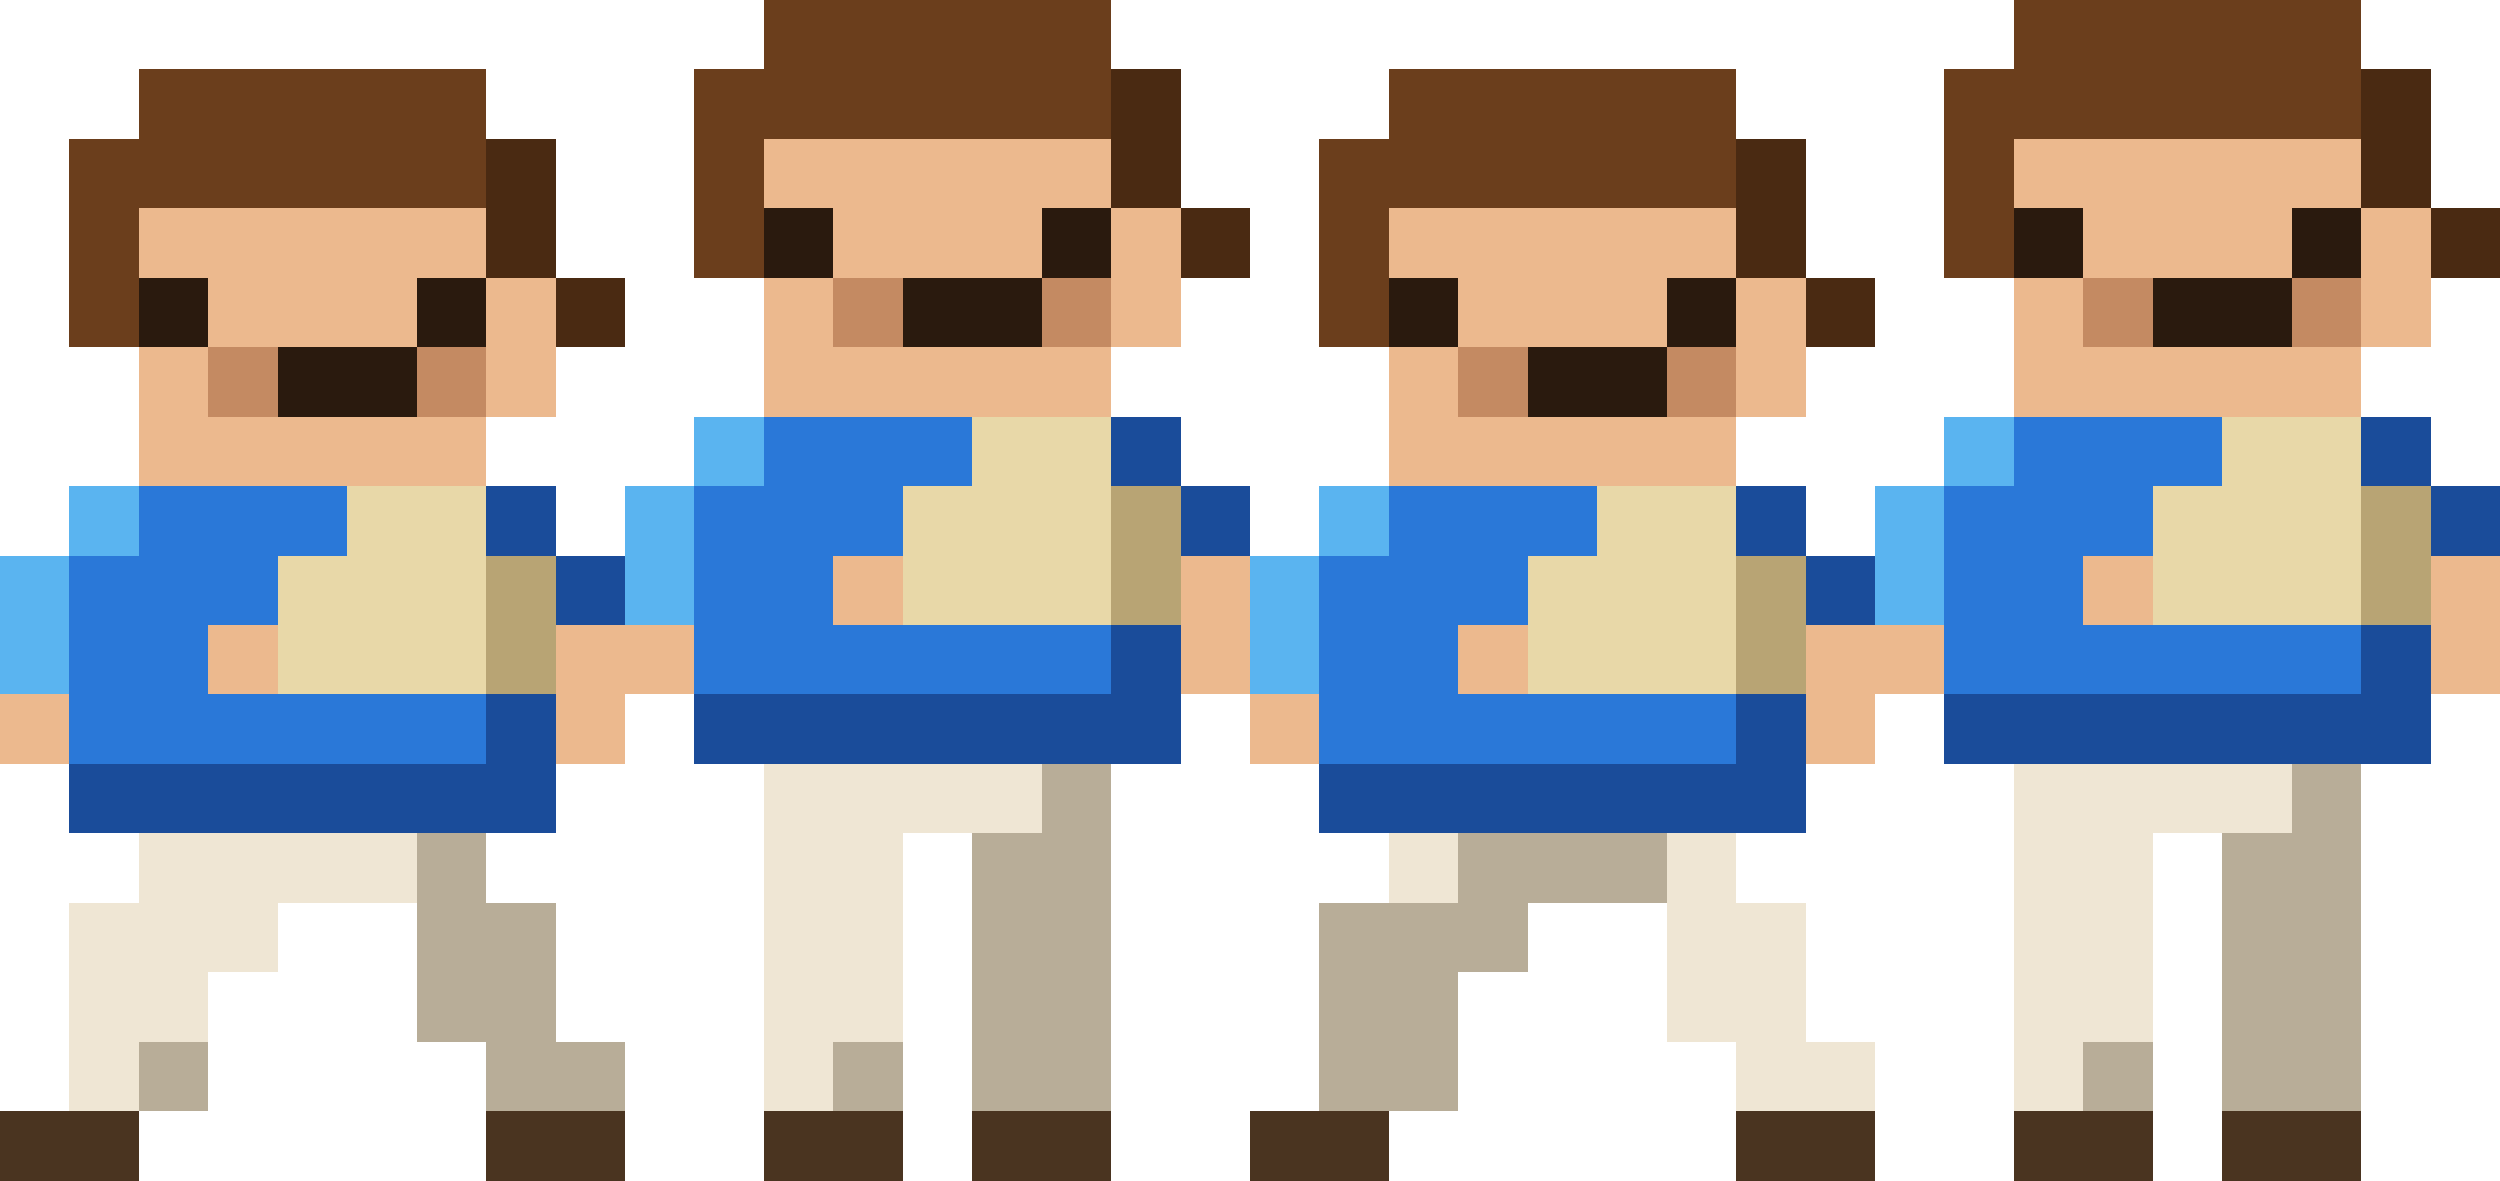
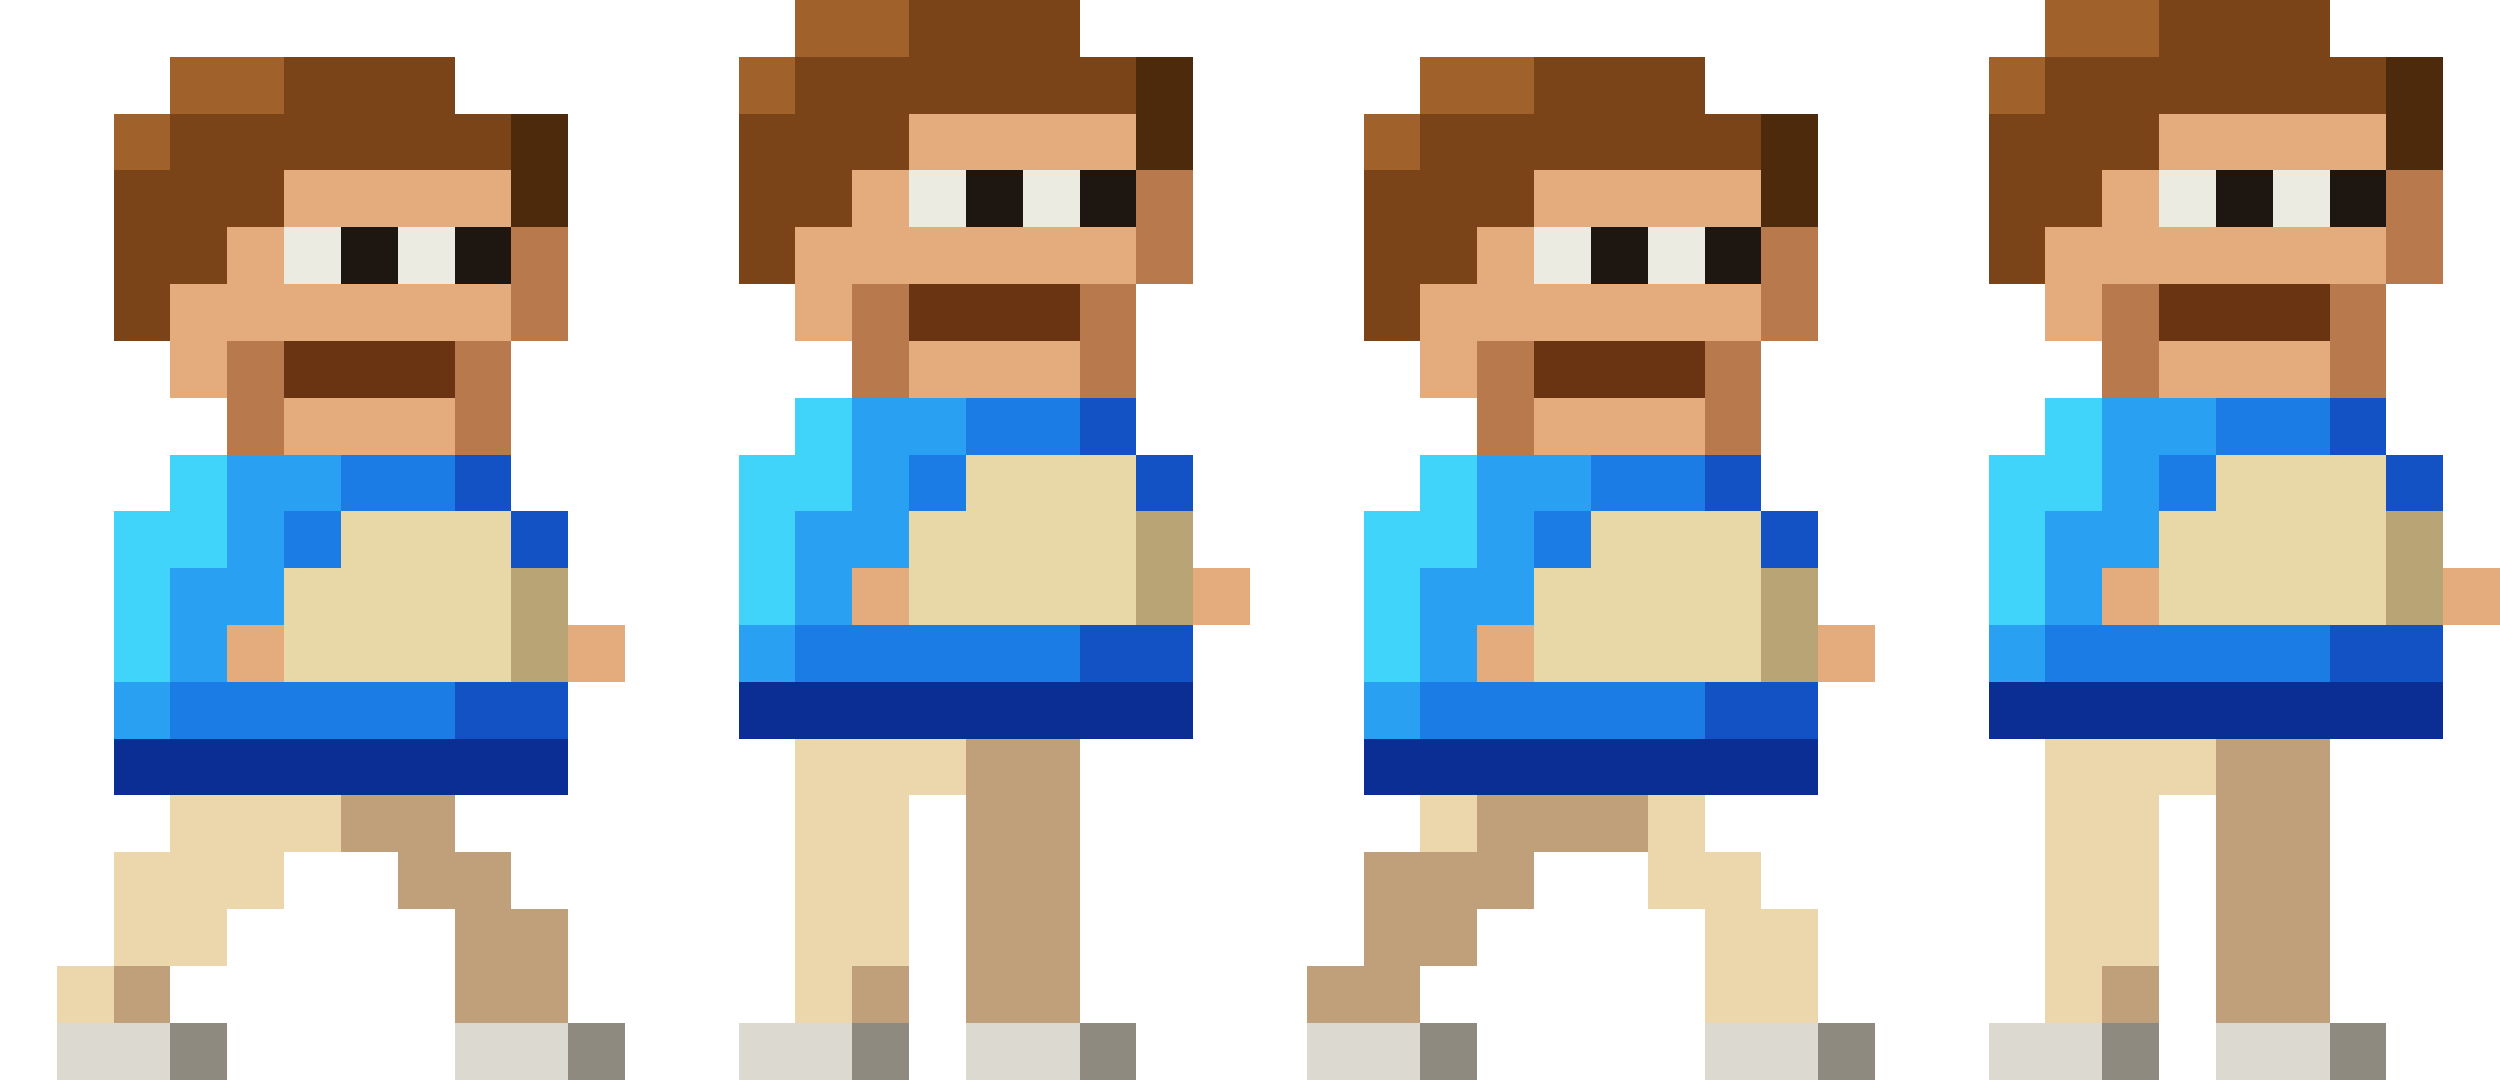
- <svg xmlns="http://www.w3.org/2000/svg" viewBox="0 0 36 17" width="36" height="17" shape-rendering="crispEdges">
-   <rect x="2" y="1" width="5" height="1" fill="#6b3e1c" />
-   <rect x="1" y="2" width="6" height="1" fill="#6b3e1c" />
-   <rect x="7" y="2" width="1" height="1" fill="#4a2a12" />
-   <rect x="1" y="3" width="1" height="1" fill="#6b3e1c" />
-   <rect x="2" y="3" width="5" height="1" fill="#ecb98e" />
-   <rect x="7" y="3" width="1" height="1" fill="#4a2a12" />
-   <rect x="1" y="4" width="1" height="1" fill="#6b3e1c" />
-   <rect x="2" y="4" width="1" height="1" fill="#2a1a0e" />
-   <rect x="3" y="4" width="3" height="1" fill="#ecb98e" />
-   <rect x="6" y="4" width="1" height="1" fill="#2a1a0e" />
-   <rect x="7" y="4" width="1" height="1" fill="#ecb98e" />
-   <rect x="8" y="4" width="1" height="1" fill="#4a2a12" />
-   <rect x="2" y="5" width="1" height="1" fill="#ecb98e" />
-   <rect x="3" y="5" width="1" height="1" fill="#c48a62" />
-   <rect x="4" y="5" width="2" height="1" fill="#2a1a0e" />
-   <rect x="6" y="5" width="1" height="1" fill="#c48a62" />
-   <rect x="7" y="5" width="1" height="1" fill="#ecb98e" />
-   <rect x="2" y="6" width="5" height="1" fill="#ecb98e" />
-   <rect x="1" y="7" width="1" height="1" fill="#5ab4f0" />
-   <rect x="2" y="7" width="3" height="1" fill="#2a78d8" />
-   <rect x="5" y="7" width="2" height="1" fill="#e8d8a8" />
-   <rect x="7" y="7" width="1" height="1" fill="#1a4c9a" />
-   <rect x="0" y="8" width="1" height="1" fill="#5ab4f0" />
-   <rect x="1" y="8" width="3" height="1" fill="#2a78d8" />
-   <rect x="4" y="8" width="3" height="1" fill="#e8d8a8" />
-   <rect x="7" y="8" width="1" height="1" fill="#b8a474" />
-   <rect x="8" y="8" width="1" height="1" fill="#1a4c9a" />
-   <rect x="0" y="9" width="1" height="1" fill="#5ab4f0" />
-   <rect x="1" y="9" width="2" height="1" fill="#2a78d8" />
-   <rect x="3" y="9" width="1" height="1" fill="#ecb98e" />
-   <rect x="4" y="9" width="3" height="1" fill="#e8d8a8" />
-   <rect x="7" y="9" width="1" height="1" fill="#b8a474" />
-   <rect x="8" y="9" width="1" height="1" fill="#ecb98e" />
-   <rect x="0" y="10" width="1" height="1" fill="#ecb98e" />
-   <rect x="1" y="10" width="6" height="1" fill="#2a78d8" />
-   <rect x="7" y="10" width="1" height="1" fill="#1a4c9a" />
-   <rect x="8" y="10" width="1" height="1" fill="#ecb98e" />
-   <rect x="1" y="11" width="7" height="1" fill="#1a4c9a" />
-   <rect x="2" y="12" width="4" height="1" fill="#efe6d4" />
-   <rect x="6" y="12" width="1" height="1" fill="#b8ad98" />
-   <rect x="1" y="13" width="3" height="1" fill="#efe6d4" />
-   <rect x="6" y="13" width="2" height="1" fill="#b8ad98" />
-   <rect x="1" y="14" width="2" height="1" fill="#efe6d4" />
-   <rect x="6" y="14" width="2" height="1" fill="#b8ad98" />
-   <rect x="1" y="15" width="1" height="1" fill="#efe6d4" />
-   <rect x="2" y="15" width="1" height="1" fill="#b8ad98" />
-   <rect x="7" y="15" width="2" height="1" fill="#b8ad98" />
-   <rect x="0" y="16" width="2" height="1" fill="#4a3420" />
-   <rect x="7" y="16" width="2" height="1" fill="#4a3420" />
-   <rect x="11" y="0" width="5" height="1" fill="#6b3e1c" />
-   <rect x="10" y="1" width="6" height="1" fill="#6b3e1c" />
-   <rect x="16" y="1" width="1" height="1" fill="#4a2a12" />
-   <rect x="10" y="2" width="1" height="1" fill="#6b3e1c" />
-   <rect x="11" y="2" width="5" height="1" fill="#ecb98e" />
-   <rect x="16" y="2" width="1" height="1" fill="#4a2a12" />
-   <rect x="10" y="3" width="1" height="1" fill="#6b3e1c" />
-   <rect x="11" y="3" width="1" height="1" fill="#2a1a0e" />
-   <rect x="12" y="3" width="3" height="1" fill="#ecb98e" />
-   <rect x="15" y="3" width="1" height="1" fill="#2a1a0e" />
-   <rect x="16" y="3" width="1" height="1" fill="#ecb98e" />
-   <rect x="17" y="3" width="1" height="1" fill="#4a2a12" />
-   <rect x="11" y="4" width="1" height="1" fill="#ecb98e" />
-   <rect x="12" y="4" width="1" height="1" fill="#c48a62" />
-   <rect x="13" y="4" width="2" height="1" fill="#2a1a0e" />
-   <rect x="15" y="4" width="1" height="1" fill="#c48a62" />
-   <rect x="16" y="4" width="1" height="1" fill="#ecb98e" />
-   <rect x="11" y="5" width="5" height="1" fill="#ecb98e" />
-   <rect x="10" y="6" width="1" height="1" fill="#5ab4f0" />
-   <rect x="11" y="6" width="3" height="1" fill="#2a78d8" />
-   <rect x="14" y="6" width="2" height="1" fill="#e8d8a8" />
-   <rect x="16" y="6" width="1" height="1" fill="#1a4c9a" />
-   <rect x="9" y="7" width="1" height="1" fill="#5ab4f0" />
-   <rect x="10" y="7" width="3" height="1" fill="#2a78d8" />
-   <rect x="13" y="7" width="3" height="1" fill="#e8d8a8" />
-   <rect x="16" y="7" width="1" height="1" fill="#b8a474" />
-   <rect x="17" y="7" width="1" height="1" fill="#1a4c9a" />
-   <rect x="9" y="8" width="1" height="1" fill="#5ab4f0" />
-   <rect x="10" y="8" width="2" height="1" fill="#2a78d8" />
-   <rect x="12" y="8" width="1" height="1" fill="#ecb98e" />
-   <rect x="13" y="8" width="3" height="1" fill="#e8d8a8" />
-   <rect x="16" y="8" width="1" height="1" fill="#b8a474" />
-   <rect x="17" y="8" width="1" height="1" fill="#ecb98e" />
-   <rect x="9" y="9" width="1" height="1" fill="#ecb98e" />
-   <rect x="10" y="9" width="6" height="1" fill="#2a78d8" />
-   <rect x="16" y="9" width="1" height="1" fill="#1a4c9a" />
-   <rect x="17" y="9" width="1" height="1" fill="#ecb98e" />
-   <rect x="10" y="10" width="7" height="1" fill="#1a4c9a" />
-   <rect x="11" y="11" width="4" height="1" fill="#efe6d4" />
-   <rect x="15" y="11" width="1" height="1" fill="#b8ad98" />
-   <rect x="11" y="12" width="2" height="1" fill="#efe6d4" />
-   <rect x="14" y="12" width="2" height="1" fill="#b8ad98" />
-   <rect x="11" y="13" width="2" height="1" fill="#efe6d4" />
-   <rect x="14" y="13" width="2" height="1" fill="#b8ad98" />
-   <rect x="11" y="14" width="2" height="1" fill="#efe6d4" />
-   <rect x="14" y="14" width="2" height="1" fill="#b8ad98" />
-   <rect x="11" y="15" width="1" height="1" fill="#efe6d4" />
-   <rect x="12" y="15" width="1" height="1" fill="#b8ad98" />
-   <rect x="14" y="15" width="2" height="1" fill="#b8ad98" />
-   <rect x="11" y="16" width="2" height="1" fill="#4a3420" />
-   <rect x="14" y="16" width="2" height="1" fill="#4a3420" />
-   <rect x="20" y="1" width="5" height="1" fill="#6b3e1c" />
-   <rect x="19" y="2" width="6" height="1" fill="#6b3e1c" />
-   <rect x="25" y="2" width="1" height="1" fill="#4a2a12" />
-   <rect x="19" y="3" width="1" height="1" fill="#6b3e1c" />
-   <rect x="20" y="3" width="5" height="1" fill="#ecb98e" />
-   <rect x="25" y="3" width="1" height="1" fill="#4a2a12" />
-   <rect x="19" y="4" width="1" height="1" fill="#6b3e1c" />
-   <rect x="20" y="4" width="1" height="1" fill="#2a1a0e" />
-   <rect x="21" y="4" width="3" height="1" fill="#ecb98e" />
-   <rect x="24" y="4" width="1" height="1" fill="#2a1a0e" />
-   <rect x="25" y="4" width="1" height="1" fill="#ecb98e" />
-   <rect x="26" y="4" width="1" height="1" fill="#4a2a12" />
-   <rect x="20" y="5" width="1" height="1" fill="#ecb98e" />
-   <rect x="21" y="5" width="1" height="1" fill="#c48a62" />
-   <rect x="22" y="5" width="2" height="1" fill="#2a1a0e" />
-   <rect x="24" y="5" width="1" height="1" fill="#c48a62" />
-   <rect x="25" y="5" width="1" height="1" fill="#ecb98e" />
-   <rect x="20" y="6" width="5" height="1" fill="#ecb98e" />
-   <rect x="19" y="7" width="1" height="1" fill="#5ab4f0" />
-   <rect x="20" y="7" width="3" height="1" fill="#2a78d8" />
-   <rect x="23" y="7" width="2" height="1" fill="#e8d8a8" />
-   <rect x="25" y="7" width="1" height="1" fill="#1a4c9a" />
-   <rect x="18" y="8" width="1" height="1" fill="#5ab4f0" />
-   <rect x="19" y="8" width="3" height="1" fill="#2a78d8" />
-   <rect x="22" y="8" width="3" height="1" fill="#e8d8a8" />
-   <rect x="25" y="8" width="1" height="1" fill="#b8a474" />
-   <rect x="26" y="8" width="1" height="1" fill="#1a4c9a" />
-   <rect x="18" y="9" width="1" height="1" fill="#5ab4f0" />
-   <rect x="19" y="9" width="2" height="1" fill="#2a78d8" />
-   <rect x="21" y="9" width="1" height="1" fill="#ecb98e" />
-   <rect x="22" y="9" width="3" height="1" fill="#e8d8a8" />
-   <rect x="25" y="9" width="1" height="1" fill="#b8a474" />
-   <rect x="26" y="9" width="1" height="1" fill="#ecb98e" />
-   <rect x="18" y="10" width="1" height="1" fill="#ecb98e" />
-   <rect x="19" y="10" width="6" height="1" fill="#2a78d8" />
-   <rect x="25" y="10" width="1" height="1" fill="#1a4c9a" />
-   <rect x="26" y="10" width="1" height="1" fill="#ecb98e" />
-   <rect x="19" y="11" width="7" height="1" fill="#1a4c9a" />
-   <rect x="20" y="12" width="1" height="1" fill="#efe6d4" />
-   <rect x="21" y="12" width="3" height="1" fill="#b8ad98" />
-   <rect x="24" y="12" width="1" height="1" fill="#efe6d4" />
-   <rect x="19" y="13" width="3" height="1" fill="#b8ad98" />
-   <rect x="24" y="13" width="2" height="1" fill="#efe6d4" />
-   <rect x="19" y="14" width="2" height="1" fill="#b8ad98" />
-   <rect x="24" y="14" width="2" height="1" fill="#efe6d4" />
-   <rect x="19" y="15" width="2" height="1" fill="#b8ad98" />
-   <rect x="25" y="15" width="2" height="1" fill="#efe6d4" />
-   <rect x="18" y="16" width="2" height="1" fill="#4a3420" />
-   <rect x="25" y="16" width="2" height="1" fill="#4a3420" />
-   <rect x="29" y="0" width="5" height="1" fill="#6b3e1c" />
-   <rect x="28" y="1" width="6" height="1" fill="#6b3e1c" />
-   <rect x="34" y="1" width="1" height="1" fill="#4a2a12" />
-   <rect x="28" y="2" width="1" height="1" fill="#6b3e1c" />
-   <rect x="29" y="2" width="5" height="1" fill="#ecb98e" />
-   <rect x="34" y="2" width="1" height="1" fill="#4a2a12" />
-   <rect x="28" y="3" width="1" height="1" fill="#6b3e1c" />
-   <rect x="29" y="3" width="1" height="1" fill="#2a1a0e" />
-   <rect x="30" y="3" width="3" height="1" fill="#ecb98e" />
-   <rect x="33" y="3" width="1" height="1" fill="#2a1a0e" />
-   <rect x="34" y="3" width="1" height="1" fill="#ecb98e" />
-   <rect x="35" y="3" width="1" height="1" fill="#4a2a12" />
-   <rect x="29" y="4" width="1" height="1" fill="#ecb98e" />
-   <rect x="30" y="4" width="1" height="1" fill="#c48a62" />
-   <rect x="31" y="4" width="2" height="1" fill="#2a1a0e" />
-   <rect x="33" y="4" width="1" height="1" fill="#c48a62" />
-   <rect x="34" y="4" width="1" height="1" fill="#ecb98e" />
-   <rect x="29" y="5" width="5" height="1" fill="#ecb98e" />
-   <rect x="28" y="6" width="1" height="1" fill="#5ab4f0" />
-   <rect x="29" y="6" width="3" height="1" fill="#2a78d8" />
-   <rect x="32" y="6" width="2" height="1" fill="#e8d8a8" />
-   <rect x="34" y="6" width="1" height="1" fill="#1a4c9a" />
-   <rect x="27" y="7" width="1" height="1" fill="#5ab4f0" />
-   <rect x="28" y="7" width="3" height="1" fill="#2a78d8" />
-   <rect x="31" y="7" width="3" height="1" fill="#e8d8a8" />
-   <rect x="34" y="7" width="1" height="1" fill="#b8a474" />
-   <rect x="35" y="7" width="1" height="1" fill="#1a4c9a" />
-   <rect x="27" y="8" width="1" height="1" fill="#5ab4f0" />
-   <rect x="28" y="8" width="2" height="1" fill="#2a78d8" />
-   <rect x="30" y="8" width="1" height="1" fill="#ecb98e" />
-   <rect x="31" y="8" width="3" height="1" fill="#e8d8a8" />
-   <rect x="34" y="8" width="1" height="1" fill="#b8a474" />
-   <rect x="35" y="8" width="1" height="1" fill="#ecb98e" />
-   <rect x="27" y="9" width="1" height="1" fill="#ecb98e" />
-   <rect x="28" y="9" width="6" height="1" fill="#2a78d8" />
-   <rect x="34" y="9" width="1" height="1" fill="#1a4c9a" />
-   <rect x="35" y="9" width="1" height="1" fill="#ecb98e" />
-   <rect x="28" y="10" width="7" height="1" fill="#1a4c9a" />
-   <rect x="29" y="11" width="4" height="1" fill="#efe6d4" />
-   <rect x="33" y="11" width="1" height="1" fill="#b8ad98" />
-   <rect x="29" y="12" width="2" height="1" fill="#efe6d4" />
-   <rect x="32" y="12" width="2" height="1" fill="#b8ad98" />
-   <rect x="29" y="13" width="2" height="1" fill="#efe6d4" />
-   <rect x="32" y="13" width="2" height="1" fill="#b8ad98" />
-   <rect x="29" y="14" width="2" height="1" fill="#efe6d4" />
-   <rect x="32" y="14" width="2" height="1" fill="#b8ad98" />
-   <rect x="29" y="15" width="1" height="1" fill="#efe6d4" />
-   <rect x="30" y="15" width="1" height="1" fill="#b8ad98" />
-   <rect x="32" y="15" width="2" height="1" fill="#b8ad98" />
-   <rect x="29" y="16" width="2" height="1" fill="#4a3420" />
-   <rect x="32" y="16" width="2" height="1" fill="#4a3420" />
+ <svg xmlns="http://www.w3.org/2000/svg" viewBox="0 0 44 19" width="44" height="19" shape-rendering="crispEdges">
+   <rect x="3" y="1" width="2" height="1" fill="#a0622a" />
+   <rect x="5" y="1" width="3" height="1" fill="#7a4418" />
+   <rect x="2" y="2" width="1" height="1" fill="#a0622a" />
+   <rect x="3" y="2" width="6" height="1" fill="#7a4418" />
+   <rect x="9" y="2" width="1" height="1" fill="#4e2a0c" />
+   <rect x="2" y="3" width="3" height="1" fill="#7a4418" />
+   <rect x="5" y="3" width="4" height="1" fill="#e4ac7c" />
+   <rect x="9" y="3" width="1" height="1" fill="#4e2a0c" />
+   <rect x="2" y="4" width="2" height="1" fill="#7a4418" />
+   <rect x="4" y="4" width="1" height="1" fill="#e4ac7c" />
+   <rect x="5" y="4" width="1" height="1" fill="#ecebe2" />
+   <rect x="6" y="4" width="1" height="1" fill="#1e1610" />
+   <rect x="7" y="4" width="1" height="1" fill="#ecebe2" />
+   <rect x="8" y="4" width="1" height="1" fill="#1e1610" />
+   <rect x="9" y="4" width="1" height="1" fill="#b87a4c" />
+   <rect x="2" y="5" width="1" height="1" fill="#7a4418" />
+   <rect x="3" y="5" width="6" height="1" fill="#e4ac7c" />
+   <rect x="9" y="5" width="1" height="1" fill="#b87a4c" />
+   <rect x="3" y="6" width="1" height="1" fill="#e4ac7c" />
+   <rect x="4" y="6" width="1" height="1" fill="#b87a4c" />
+   <rect x="5" y="6" width="3" height="1" fill="#6a3412" />
+   <rect x="8" y="6" width="1" height="1" fill="#b87a4c" />
+   <rect x="4" y="7" width="1" height="1" fill="#b87a4c" />
+   <rect x="5" y="7" width="3" height="1" fill="#e4ac7c" />
+   <rect x="8" y="7" width="1" height="1" fill="#b87a4c" />
+   <rect x="3" y="8" width="1" height="1" fill="#40d4fa" />
+   <rect x="4" y="8" width="2" height="1" fill="#2aa0f2" />
+   <rect x="6" y="8" width="2" height="1" fill="#1a7ce4" />
+   <rect x="8" y="8" width="1" height="1" fill="#1252c4" />
+   <rect x="2" y="9" width="2" height="1" fill="#40d4fa" />
+   <rect x="4" y="9" width="1" height="1" fill="#2aa0f2" />
+   <rect x="5" y="9" width="1" height="1" fill="#1a7ce4" />
+   <rect x="6" y="9" width="3" height="1" fill="#e8d8a8" />
+   <rect x="9" y="9" width="1" height="1" fill="#1252c4" />
+   <rect x="2" y="10" width="1" height="1" fill="#40d4fa" />
+   <rect x="3" y="10" width="2" height="1" fill="#2aa0f2" />
+   <rect x="5" y="10" width="4" height="1" fill="#e8d8a8" />
+   <rect x="9" y="10" width="1" height="1" fill="#b8a474" />
+   <rect x="2" y="11" width="1" height="1" fill="#40d4fa" />
+   <rect x="3" y="11" width="1" height="1" fill="#2aa0f2" />
+   <rect x="4" y="11" width="1" height="1" fill="#e4ac7c" />
+   <rect x="5" y="11" width="4" height="1" fill="#e8d8a8" />
+   <rect x="9" y="11" width="1" height="1" fill="#b8a474" />
+   <rect x="10" y="11" width="1" height="1" fill="#e4ac7c" />
+   <rect x="2" y="12" width="1" height="1" fill="#2aa0f2" />
+   <rect x="3" y="12" width="5" height="1" fill="#1a7ce4" />
+   <rect x="8" y="12" width="2" height="1" fill="#1252c4" />
+   <rect x="2" y="13" width="8" height="1" fill="#0a2e94" />
+   <rect x="3" y="14" width="3" height="1" fill="#ecd6ac" />
+   <rect x="6" y="14" width="2" height="1" fill="#c0a07a" />
+   <rect x="2" y="15" width="3" height="1" fill="#ecd6ac" />
+   <rect x="7" y="15" width="2" height="1" fill="#c0a07a" />
+   <rect x="2" y="16" width="2" height="1" fill="#ecd6ac" />
+   <rect x="8" y="16" width="2" height="1" fill="#c0a07a" />
+   <rect x="1" y="17" width="1" height="1" fill="#ecd6ac" />
+   <rect x="2" y="17" width="1" height="1" fill="#c0a07a" />
+   <rect x="8" y="17" width="2" height="1" fill="#c0a07a" />
+   <rect x="1" y="18" width="2" height="1" fill="#dcdad0" />
+   <rect x="3" y="18" width="1" height="1" fill="#8e8a80" />
+   <rect x="8" y="18" width="2" height="1" fill="#dcdad0" />
+   <rect x="10" y="18" width="1" height="1" fill="#8e8a80" />
+   <rect x="14" y="0" width="2" height="1" fill="#a0622a" />
+   <rect x="16" y="0" width="3" height="1" fill="#7a4418" />
+   <rect x="13" y="1" width="1" height="1" fill="#a0622a" />
+   <rect x="14" y="1" width="6" height="1" fill="#7a4418" />
+   <rect x="20" y="1" width="1" height="1" fill="#4e2a0c" />
+   <rect x="13" y="2" width="3" height="1" fill="#7a4418" />
+   <rect x="16" y="2" width="4" height="1" fill="#e4ac7c" />
+   <rect x="20" y="2" width="1" height="1" fill="#4e2a0c" />
+   <rect x="13" y="3" width="2" height="1" fill="#7a4418" />
+   <rect x="15" y="3" width="1" height="1" fill="#e4ac7c" />
+   <rect x="16" y="3" width="1" height="1" fill="#ecebe2" />
+   <rect x="17" y="3" width="1" height="1" fill="#1e1610" />
+   <rect x="18" y="3" width="1" height="1" fill="#ecebe2" />
+   <rect x="19" y="3" width="1" height="1" fill="#1e1610" />
+   <rect x="20" y="3" width="1" height="1" fill="#b87a4c" />
+   <rect x="13" y="4" width="1" height="1" fill="#7a4418" />
+   <rect x="14" y="4" width="6" height="1" fill="#e4ac7c" />
+   <rect x="20" y="4" width="1" height="1" fill="#b87a4c" />
+   <rect x="14" y="5" width="1" height="1" fill="#e4ac7c" />
+   <rect x="15" y="5" width="1" height="1" fill="#b87a4c" />
+   <rect x="16" y="5" width="3" height="1" fill="#6a3412" />
+   <rect x="19" y="5" width="1" height="1" fill="#b87a4c" />
+   <rect x="15" y="6" width="1" height="1" fill="#b87a4c" />
+   <rect x="16" y="6" width="3" height="1" fill="#e4ac7c" />
+   <rect x="19" y="6" width="1" height="1" fill="#b87a4c" />
+   <rect x="14" y="7" width="1" height="1" fill="#40d4fa" />
+   <rect x="15" y="7" width="2" height="1" fill="#2aa0f2" />
+   <rect x="17" y="7" width="2" height="1" fill="#1a7ce4" />
+   <rect x="19" y="7" width="1" height="1" fill="#1252c4" />
+   <rect x="13" y="8" width="2" height="1" fill="#40d4fa" />
+   <rect x="15" y="8" width="1" height="1" fill="#2aa0f2" />
+   <rect x="16" y="8" width="1" height="1" fill="#1a7ce4" />
+   <rect x="17" y="8" width="3" height="1" fill="#e8d8a8" />
+   <rect x="20" y="8" width="1" height="1" fill="#1252c4" />
+   <rect x="13" y="9" width="1" height="1" fill="#40d4fa" />
+   <rect x="14" y="9" width="2" height="1" fill="#2aa0f2" />
+   <rect x="16" y="9" width="4" height="1" fill="#e8d8a8" />
+   <rect x="20" y="9" width="1" height="1" fill="#b8a474" />
+   <rect x="13" y="10" width="1" height="1" fill="#40d4fa" />
+   <rect x="14" y="10" width="1" height="1" fill="#2aa0f2" />
+   <rect x="15" y="10" width="1" height="1" fill="#e4ac7c" />
+   <rect x="16" y="10" width="4" height="1" fill="#e8d8a8" />
+   <rect x="20" y="10" width="1" height="1" fill="#b8a474" />
+   <rect x="21" y="10" width="1" height="1" fill="#e4ac7c" />
+   <rect x="13" y="11" width="1" height="1" fill="#2aa0f2" />
+   <rect x="14" y="11" width="5" height="1" fill="#1a7ce4" />
+   <rect x="19" y="11" width="2" height="1" fill="#1252c4" />
+   <rect x="13" y="12" width="8" height="1" fill="#0a2e94" />
+   <rect x="14" y="13" width="3" height="1" fill="#ecd6ac" />
+   <rect x="17" y="13" width="2" height="1" fill="#c0a07a" />
+   <rect x="14" y="14" width="2" height="1" fill="#ecd6ac" />
+   <rect x="17" y="14" width="2" height="1" fill="#c0a07a" />
+   <rect x="14" y="15" width="2" height="1" fill="#ecd6ac" />
+   <rect x="17" y="15" width="2" height="1" fill="#c0a07a" />
+   <rect x="14" y="16" width="2" height="1" fill="#ecd6ac" />
+   <rect x="17" y="16" width="2" height="1" fill="#c0a07a" />
+   <rect x="14" y="17" width="1" height="1" fill="#ecd6ac" />
+   <rect x="15" y="17" width="1" height="1" fill="#c0a07a" />
+   <rect x="17" y="17" width="2" height="1" fill="#c0a07a" />
+   <rect x="13" y="18" width="2" height="1" fill="#dcdad0" />
+   <rect x="15" y="18" width="1" height="1" fill="#8e8a80" />
+   <rect x="17" y="18" width="2" height="1" fill="#dcdad0" />
+   <rect x="19" y="18" width="1" height="1" fill="#8e8a80" />
+   <rect x="25" y="1" width="2" height="1" fill="#a0622a" />
+   <rect x="27" y="1" width="3" height="1" fill="#7a4418" />
+   <rect x="24" y="2" width="1" height="1" fill="#a0622a" />
+   <rect x="25" y="2" width="6" height="1" fill="#7a4418" />
+   <rect x="31" y="2" width="1" height="1" fill="#4e2a0c" />
+   <rect x="24" y="3" width="3" height="1" fill="#7a4418" />
+   <rect x="27" y="3" width="4" height="1" fill="#e4ac7c" />
+   <rect x="31" y="3" width="1" height="1" fill="#4e2a0c" />
+   <rect x="24" y="4" width="2" height="1" fill="#7a4418" />
+   <rect x="26" y="4" width="1" height="1" fill="#e4ac7c" />
+   <rect x="27" y="4" width="1" height="1" fill="#ecebe2" />
+   <rect x="28" y="4" width="1" height="1" fill="#1e1610" />
+   <rect x="29" y="4" width="1" height="1" fill="#ecebe2" />
+   <rect x="30" y="4" width="1" height="1" fill="#1e1610" />
+   <rect x="31" y="4" width="1" height="1" fill="#b87a4c" />
+   <rect x="24" y="5" width="1" height="1" fill="#7a4418" />
+   <rect x="25" y="5" width="6" height="1" fill="#e4ac7c" />
+   <rect x="31" y="5" width="1" height="1" fill="#b87a4c" />
+   <rect x="25" y="6" width="1" height="1" fill="#e4ac7c" />
+   <rect x="26" y="6" width="1" height="1" fill="#b87a4c" />
+   <rect x="27" y="6" width="3" height="1" fill="#6a3412" />
+   <rect x="30" y="6" width="1" height="1" fill="#b87a4c" />
+   <rect x="26" y="7" width="1" height="1" fill="#b87a4c" />
+   <rect x="27" y="7" width="3" height="1" fill="#e4ac7c" />
+   <rect x="30" y="7" width="1" height="1" fill="#b87a4c" />
+   <rect x="25" y="8" width="1" height="1" fill="#40d4fa" />
+   <rect x="26" y="8" width="2" height="1" fill="#2aa0f2" />
+   <rect x="28" y="8" width="2" height="1" fill="#1a7ce4" />
+   <rect x="30" y="8" width="1" height="1" fill="#1252c4" />
+   <rect x="24" y="9" width="2" height="1" fill="#40d4fa" />
+   <rect x="26" y="9" width="1" height="1" fill="#2aa0f2" />
+   <rect x="27" y="9" width="1" height="1" fill="#1a7ce4" />
+   <rect x="28" y="9" width="3" height="1" fill="#e8d8a8" />
+   <rect x="31" y="9" width="1" height="1" fill="#1252c4" />
+   <rect x="24" y="10" width="1" height="1" fill="#40d4fa" />
+   <rect x="25" y="10" width="2" height="1" fill="#2aa0f2" />
+   <rect x="27" y="10" width="4" height="1" fill="#e8d8a8" />
+   <rect x="31" y="10" width="1" height="1" fill="#b8a474" />
+   <rect x="24" y="11" width="1" height="1" fill="#40d4fa" />
+   <rect x="25" y="11" width="1" height="1" fill="#2aa0f2" />
+   <rect x="26" y="11" width="1" height="1" fill="#e4ac7c" />
+   <rect x="27" y="11" width="4" height="1" fill="#e8d8a8" />
+   <rect x="31" y="11" width="1" height="1" fill="#b8a474" />
+   <rect x="32" y="11" width="1" height="1" fill="#e4ac7c" />
+   <rect x="24" y="12" width="1" height="1" fill="#2aa0f2" />
+   <rect x="25" y="12" width="5" height="1" fill="#1a7ce4" />
+   <rect x="30" y="12" width="2" height="1" fill="#1252c4" />
+   <rect x="24" y="13" width="8" height="1" fill="#0a2e94" />
+   <rect x="25" y="14" width="1" height="1" fill="#ecd6ac" />
+   <rect x="26" y="14" width="3" height="1" fill="#c0a07a" />
+   <rect x="29" y="14" width="1" height="1" fill="#ecd6ac" />
+   <rect x="24" y="15" width="3" height="1" fill="#c0a07a" />
+   <rect x="29" y="15" width="2" height="1" fill="#ecd6ac" />
+   <rect x="24" y="16" width="2" height="1" fill="#c0a07a" />
+   <rect x="30" y="16" width="2" height="1" fill="#ecd6ac" />
+   <rect x="23" y="17" width="2" height="1" fill="#c0a07a" />
+   <rect x="30" y="17" width="2" height="1" fill="#ecd6ac" />
+   <rect x="23" y="18" width="2" height="1" fill="#dcdad0" />
+   <rect x="25" y="18" width="1" height="1" fill="#8e8a80" />
+   <rect x="30" y="18" width="2" height="1" fill="#dcdad0" />
+   <rect x="32" y="18" width="1" height="1" fill="#8e8a80" />
+   <rect x="36" y="0" width="2" height="1" fill="#a0622a" />
+   <rect x="38" y="0" width="3" height="1" fill="#7a4418" />
+   <rect x="35" y="1" width="1" height="1" fill="#a0622a" />
+   <rect x="36" y="1" width="6" height="1" fill="#7a4418" />
+   <rect x="42" y="1" width="1" height="1" fill="#4e2a0c" />
+   <rect x="35" y="2" width="3" height="1" fill="#7a4418" />
+   <rect x="38" y="2" width="4" height="1" fill="#e4ac7c" />
+   <rect x="42" y="2" width="1" height="1" fill="#4e2a0c" />
+   <rect x="35" y="3" width="2" height="1" fill="#7a4418" />
+   <rect x="37" y="3" width="1" height="1" fill="#e4ac7c" />
+   <rect x="38" y="3" width="1" height="1" fill="#ecebe2" />
+   <rect x="39" y="3" width="1" height="1" fill="#1e1610" />
+   <rect x="40" y="3" width="1" height="1" fill="#ecebe2" />
+   <rect x="41" y="3" width="1" height="1" fill="#1e1610" />
+   <rect x="42" y="3" width="1" height="1" fill="#b87a4c" />
+   <rect x="35" y="4" width="1" height="1" fill="#7a4418" />
+   <rect x="36" y="4" width="6" height="1" fill="#e4ac7c" />
+   <rect x="42" y="4" width="1" height="1" fill="#b87a4c" />
+   <rect x="36" y="5" width="1" height="1" fill="#e4ac7c" />
+   <rect x="37" y="5" width="1" height="1" fill="#b87a4c" />
+   <rect x="38" y="5" width="3" height="1" fill="#6a3412" />
+   <rect x="41" y="5" width="1" height="1" fill="#b87a4c" />
+   <rect x="37" y="6" width="1" height="1" fill="#b87a4c" />
+   <rect x="38" y="6" width="3" height="1" fill="#e4ac7c" />
+   <rect x="41" y="6" width="1" height="1" fill="#b87a4c" />
+   <rect x="36" y="7" width="1" height="1" fill="#40d4fa" />
+   <rect x="37" y="7" width="2" height="1" fill="#2aa0f2" />
+   <rect x="39" y="7" width="2" height="1" fill="#1a7ce4" />
+   <rect x="41" y="7" width="1" height="1" fill="#1252c4" />
+   <rect x="35" y="8" width="2" height="1" fill="#40d4fa" />
+   <rect x="37" y="8" width="1" height="1" fill="#2aa0f2" />
+   <rect x="38" y="8" width="1" height="1" fill="#1a7ce4" />
+   <rect x="39" y="8" width="3" height="1" fill="#e8d8a8" />
+   <rect x="42" y="8" width="1" height="1" fill="#1252c4" />
+   <rect x="35" y="9" width="1" height="1" fill="#40d4fa" />
+   <rect x="36" y="9" width="2" height="1" fill="#2aa0f2" />
+   <rect x="38" y="9" width="4" height="1" fill="#e8d8a8" />
+   <rect x="42" y="9" width="1" height="1" fill="#b8a474" />
+   <rect x="35" y="10" width="1" height="1" fill="#40d4fa" />
+   <rect x="36" y="10" width="1" height="1" fill="#2aa0f2" />
+   <rect x="37" y="10" width="1" height="1" fill="#e4ac7c" />
+   <rect x="38" y="10" width="4" height="1" fill="#e8d8a8" />
+   <rect x="42" y="10" width="1" height="1" fill="#b8a474" />
+   <rect x="43" y="10" width="1" height="1" fill="#e4ac7c" />
+   <rect x="35" y="11" width="1" height="1" fill="#2aa0f2" />
+   <rect x="36" y="11" width="5" height="1" fill="#1a7ce4" />
+   <rect x="41" y="11" width="2" height="1" fill="#1252c4" />
+   <rect x="35" y="12" width="8" height="1" fill="#0a2e94" />
+   <rect x="36" y="13" width="3" height="1" fill="#ecd6ac" />
+   <rect x="39" y="13" width="2" height="1" fill="#c0a07a" />
+   <rect x="36" y="14" width="2" height="1" fill="#ecd6ac" />
+   <rect x="39" y="14" width="2" height="1" fill="#c0a07a" />
+   <rect x="36" y="15" width="2" height="1" fill="#ecd6ac" />
+   <rect x="39" y="15" width="2" height="1" fill="#c0a07a" />
+   <rect x="36" y="16" width="2" height="1" fill="#ecd6ac" />
+   <rect x="39" y="16" width="2" height="1" fill="#c0a07a" />
+   <rect x="36" y="17" width="1" height="1" fill="#ecd6ac" />
+   <rect x="37" y="17" width="1" height="1" fill="#c0a07a" />
+   <rect x="39" y="17" width="2" height="1" fill="#c0a07a" />
+   <rect x="35" y="18" width="2" height="1" fill="#dcdad0" />
+   <rect x="37" y="18" width="1" height="1" fill="#8e8a80" />
+   <rect x="39" y="18" width="2" height="1" fill="#dcdad0" />
+   <rect x="41" y="18" width="1" height="1" fill="#8e8a80" />
</svg>
